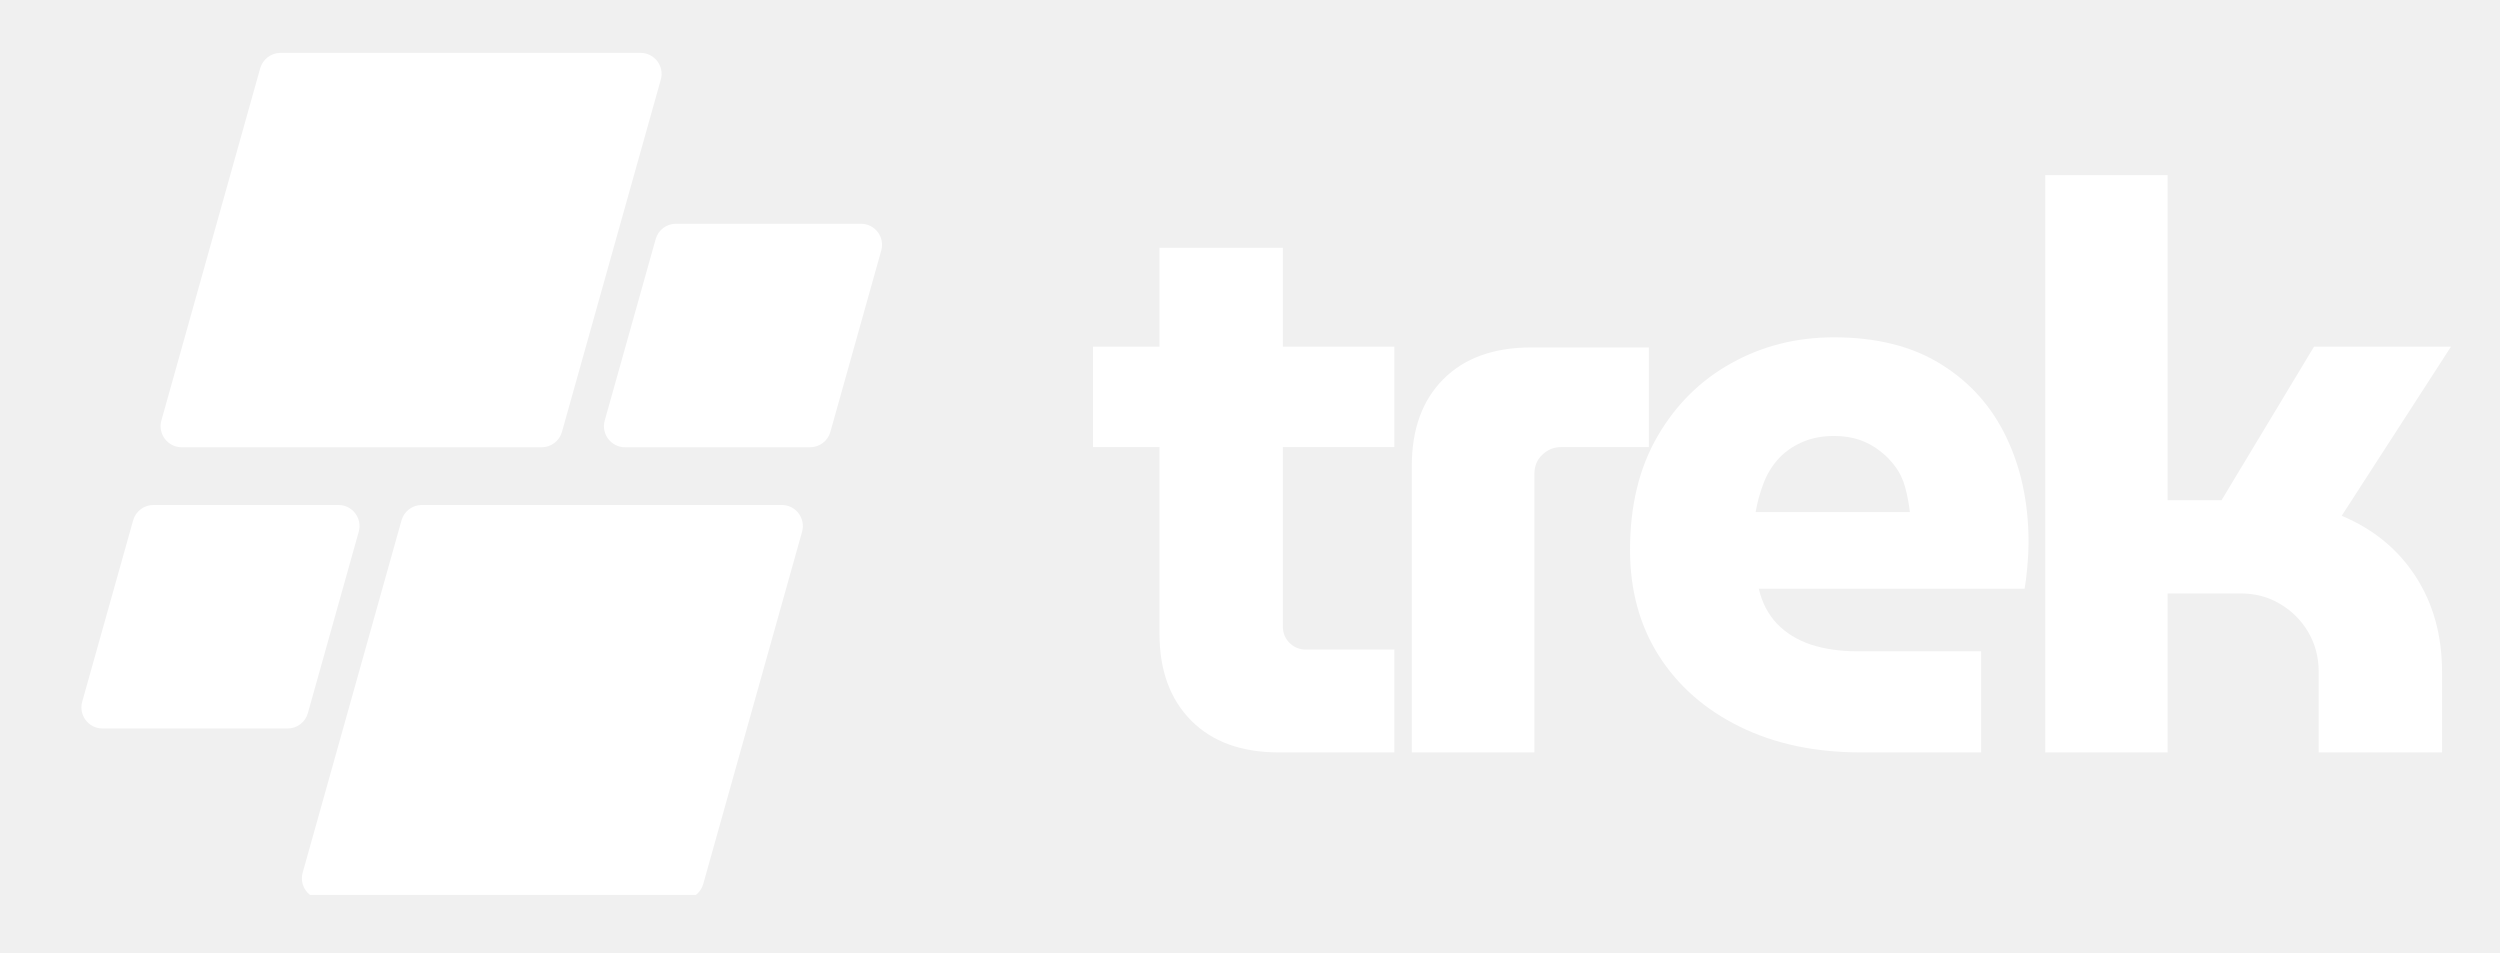
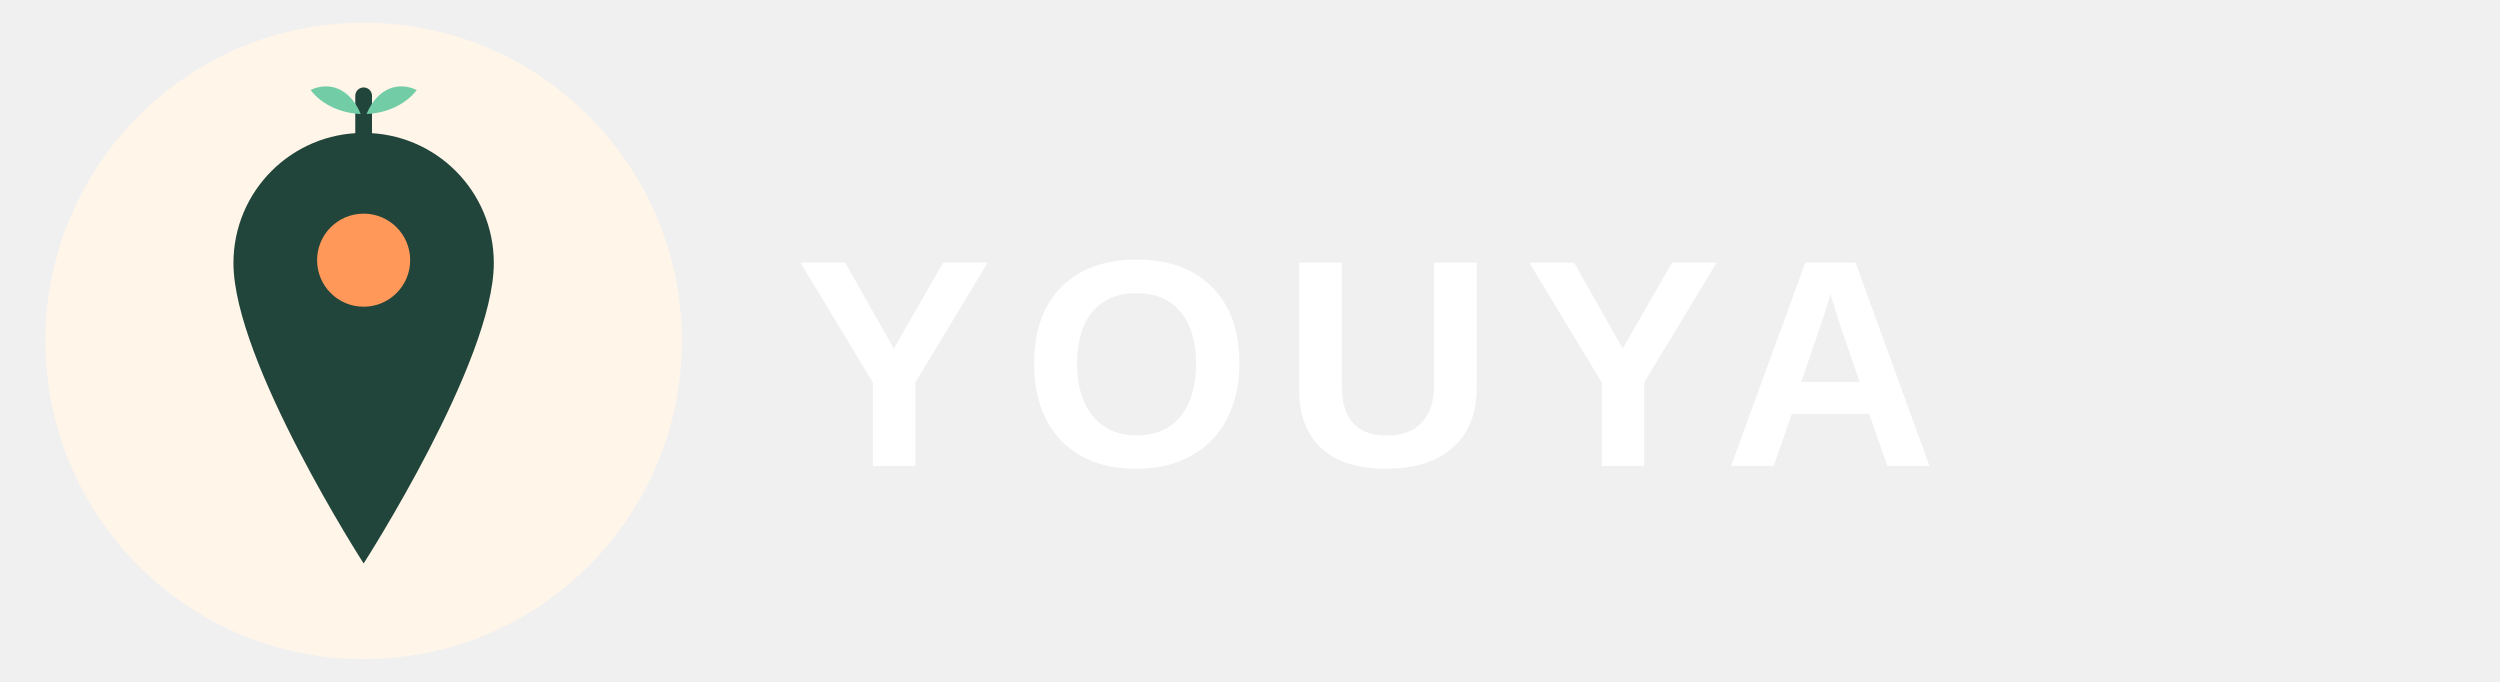
- <svg xmlns="http://www.w3.org/2000/svg" width="210" zoomAndPan="magnify" viewBox="0 0 158 60" height="80" preserveAspectRatio="xMidYMid meet" version="1.0">
-   <defs>
-     <g />
-     <clipPath id="6fc2d66244">
-       <path d="M 68 0.016 L 156 0.016 L 156 59.984 L 68 59.984 Z M 68 0.016 " clip-rule="nonzero" />
-     </clipPath>
-     <clipPath id="8c24476fd5">
-       <rect x="0" width="88" y="0" height="60" />
-     </clipPath>
-     <clipPath id="7dc59fcfd9">
-       <path d="M 5 3.246 L 55.926 3.246 L 55.926 56.465 L 5 56.465 Z M 5 3.246 " clip-rule="nonzero" />
-     </clipPath>
-     <clipPath id="ee56d74713">
-       <path d="M 34.234 28.172 L 11.484 28.172 C 10.602 28.172 9.961 27.328 10.199 26.48 L 16.445 4.219 C 16.609 3.645 17.133 3.246 17.73 3.246 L 40.48 3.246 C 41.363 3.246 42.004 4.09 41.762 4.938 L 35.516 27.199 C 35.355 27.773 34.832 28.172 34.234 28.172 Z M 19.457 44.973 L 22.672 33.512 C 22.91 32.664 22.273 31.82 21.391 31.82 L 9.695 31.82 C 9.098 31.82 8.574 32.219 8.414 32.793 L 5.195 44.254 C 4.957 45.105 5.598 45.945 6.48 45.945 L 18.176 45.945 C 18.773 45.945 19.297 45.551 19.457 44.973 Z M 25.375 32.793 L 19.129 55.055 C 18.891 55.902 19.531 56.746 20.41 56.746 L 43.164 56.746 C 43.762 56.746 44.285 56.348 44.445 55.773 L 50.691 33.512 C 50.93 32.664 50.293 31.82 49.41 31.82 L 26.656 31.82 C 26.062 31.82 25.535 32.219 25.375 32.793 Z M 41.438 15.02 L 38.219 26.48 C 37.98 27.328 38.621 28.172 39.504 28.172 L 51.199 28.172 C 51.793 28.172 52.32 27.773 52.48 27.199 L 55.695 15.738 C 55.934 14.887 55.297 14.047 54.414 14.047 L 42.719 14.047 C 42.121 14.047 41.598 14.441 41.438 15.02 Z M 41.438 15.02 " clip-rule="nonzero" />
-     </clipPath>
-   </defs>
-   <g clip-path="url(#6fc2d66244)">
-     <g transform="matrix(1, 0, 0, 1, 68, -0.000000000000011803)">
-       <g clip-path="url(#8c24476fd5)">
-         <g fill="#ffffff" fill-opacity="1">
-           <g transform="translate(0.529693, 47.45721)">
-             <g>
-               <path d="M 12.297 0 C 9.93 0 8.082 -0.672 6.75 -2.016 C 5.414 -3.367 4.75 -5.195 4.75 -7.5 L 4.75 -31.891 L 12.547 -31.891 L 12.547 -7.953 C 12.547 -7.547 12.688 -7.203 12.969 -6.922 C 13.25 -6.641 13.594 -6.5 14 -6.5 L 19.594 -6.5 L 19.594 0 Z M 0.547 -19.297 L 0.547 -25.641 L 19.594 -25.641 L 19.594 -19.297 Z M 0.547 -19.297 " />
-             </g>
-           </g>
-         </g>
-         <g fill="#ffffff" fill-opacity="1">
-           <g transform="translate(18.5215, 47.45721)">
-             <g>
-               <path d="M 2.703 0 L 2.703 -18.094 C 2.703 -20.426 3.367 -22.258 4.703 -23.594 C 6.035 -24.926 7.883 -25.594 10.25 -25.594 L 17.688 -25.594 L 17.688 -19.297 L 12.141 -19.297 C 11.68 -19.297 11.285 -19.133 10.953 -18.812 C 10.617 -18.5 10.453 -18.094 10.453 -17.594 L 10.453 0 Z M 2.703 0 " />
-             </g>
-           </g>
-         </g>
-         <g fill="#ffffff" fill-opacity="1">
-           <g transform="translate(33.31475, 47.45721)">
-             <g>
-               <path d="M 16.297 0 C 13.398 0 10.848 -0.539 8.641 -1.625 C 6.441 -2.707 4.734 -4.207 3.516 -6.125 C 2.305 -8.039 1.703 -10.266 1.703 -12.797 C 1.703 -15.598 2.285 -18 3.453 -20 C 4.617 -22 6.176 -23.535 8.125 -24.609 C 10.07 -25.691 12.227 -26.234 14.594 -26.234 C 17.289 -26.234 19.547 -25.664 21.359 -24.531 C 23.18 -23.406 24.555 -21.867 25.484 -19.922 C 26.422 -17.973 26.891 -15.75 26.891 -13.25 C 26.891 -12.812 26.863 -12.301 26.812 -11.719 C 26.758 -11.133 26.703 -10.676 26.641 -10.344 L 9.844 -10.344 C 10.039 -9.477 10.422 -8.742 10.984 -8.141 C 11.555 -7.547 12.273 -7.102 13.141 -6.812 C 14.016 -6.531 14.984 -6.391 16.047 -6.391 L 23.891 -6.391 L 23.891 0 Z M 9.641 -15.188 L 19.391 -15.188 C 19.328 -15.727 19.227 -16.25 19.094 -16.75 C 18.957 -17.25 18.75 -17.688 18.469 -18.062 C 18.188 -18.445 17.859 -18.781 17.484 -19.062 C 17.117 -19.352 16.695 -19.582 16.219 -19.75 C 15.738 -19.914 15.195 -20 14.594 -20 C 13.832 -20 13.148 -19.863 12.547 -19.594 C 11.941 -19.32 11.441 -18.961 11.047 -18.516 C 10.648 -18.066 10.344 -17.551 10.125 -16.969 C 9.906 -16.383 9.742 -15.789 9.641 -15.188 Z M 9.641 -15.188 " />
-             </g>
-           </g>
-         </g>
-         <g fill="#ffffff" fill-opacity="1">
-           <g transform="translate(58.35337, 47.45721)">
-             <g>
-               <path d="M 2.906 0 L 2.906 -36.484 L 10.641 -36.484 L 10.641 -15.938 L 14.047 -15.938 L 19.891 -25.641 L 28.547 -25.641 L 21.641 -14.953 C 23.641 -14.117 25.195 -12.844 26.312 -11.125 C 27.426 -9.406 27.984 -7.395 27.984 -5.094 L 27.984 0 L 20.188 0 L 20.188 -5.094 C 20.188 -6.031 19.961 -6.875 19.516 -7.625 C 19.066 -8.375 18.473 -8.961 17.734 -9.391 C 17.004 -9.828 16.176 -10.047 15.25 -10.047 L 10.641 -10.047 L 10.641 0 Z M 2.906 0 " />
-             </g>
-           </g>
-         </g>
-       </g>
-     </g>
+ <svg xmlns="http://www.w3.org/2000/svg" viewBox="0 0 220 60" preserveAspectRatio="xMidYMid meet">
+   <circle cx="32" cy="30" r="28" fill="#FFF5E9" />
+   <g transform="translate(8,6) scale(0.032)">
+     <path d="M750 182 L750 76" stroke="#21443B" stroke-width="46" stroke-linecap="round" />
+     <path d="M742 126 C 690 124 636 102 604 60 C 654 36 712 54 742 126 Z" fill="#72CDA7" />
+     <path d="M758 126 C 810 124 864 102 896 60 C 846 36 788 54 758 126 Z" fill="#72CDA7" />
+     <path d="M750 178 C 552 178 392 338 392 536 C 392 806 750 1362 750 1362 C 750 1362 1108 806 1108 536 C 1108 338 948 178 750 178 Z" fill="#21443B" />
+     <circle cx="750" cy="528" r="128" fill="#FF9858" />
  </g>
-   <g clip-path="url(#7dc59fcfd9)">
-     <g clip-path="url(#ee56d74713)">
-       <path fill="#ffffff" d="M 4.957 3.246 L 4.957 56.465 L 55.926 56.465 L 55.926 3.246 Z M 4.957 3.246 " fill-opacity="1" fill-rule="nonzero" />
-     </g>
-   </g>
+   <text x="70" y="41" font-family="Arial, Helvetica, sans-serif" font-size="26" font-weight="800" letter-spacing="2.6" textLength="138" lengthAdjust="spacingAndGlyphs" fill="#FFFFFF">YOUYA</text>
</svg>
